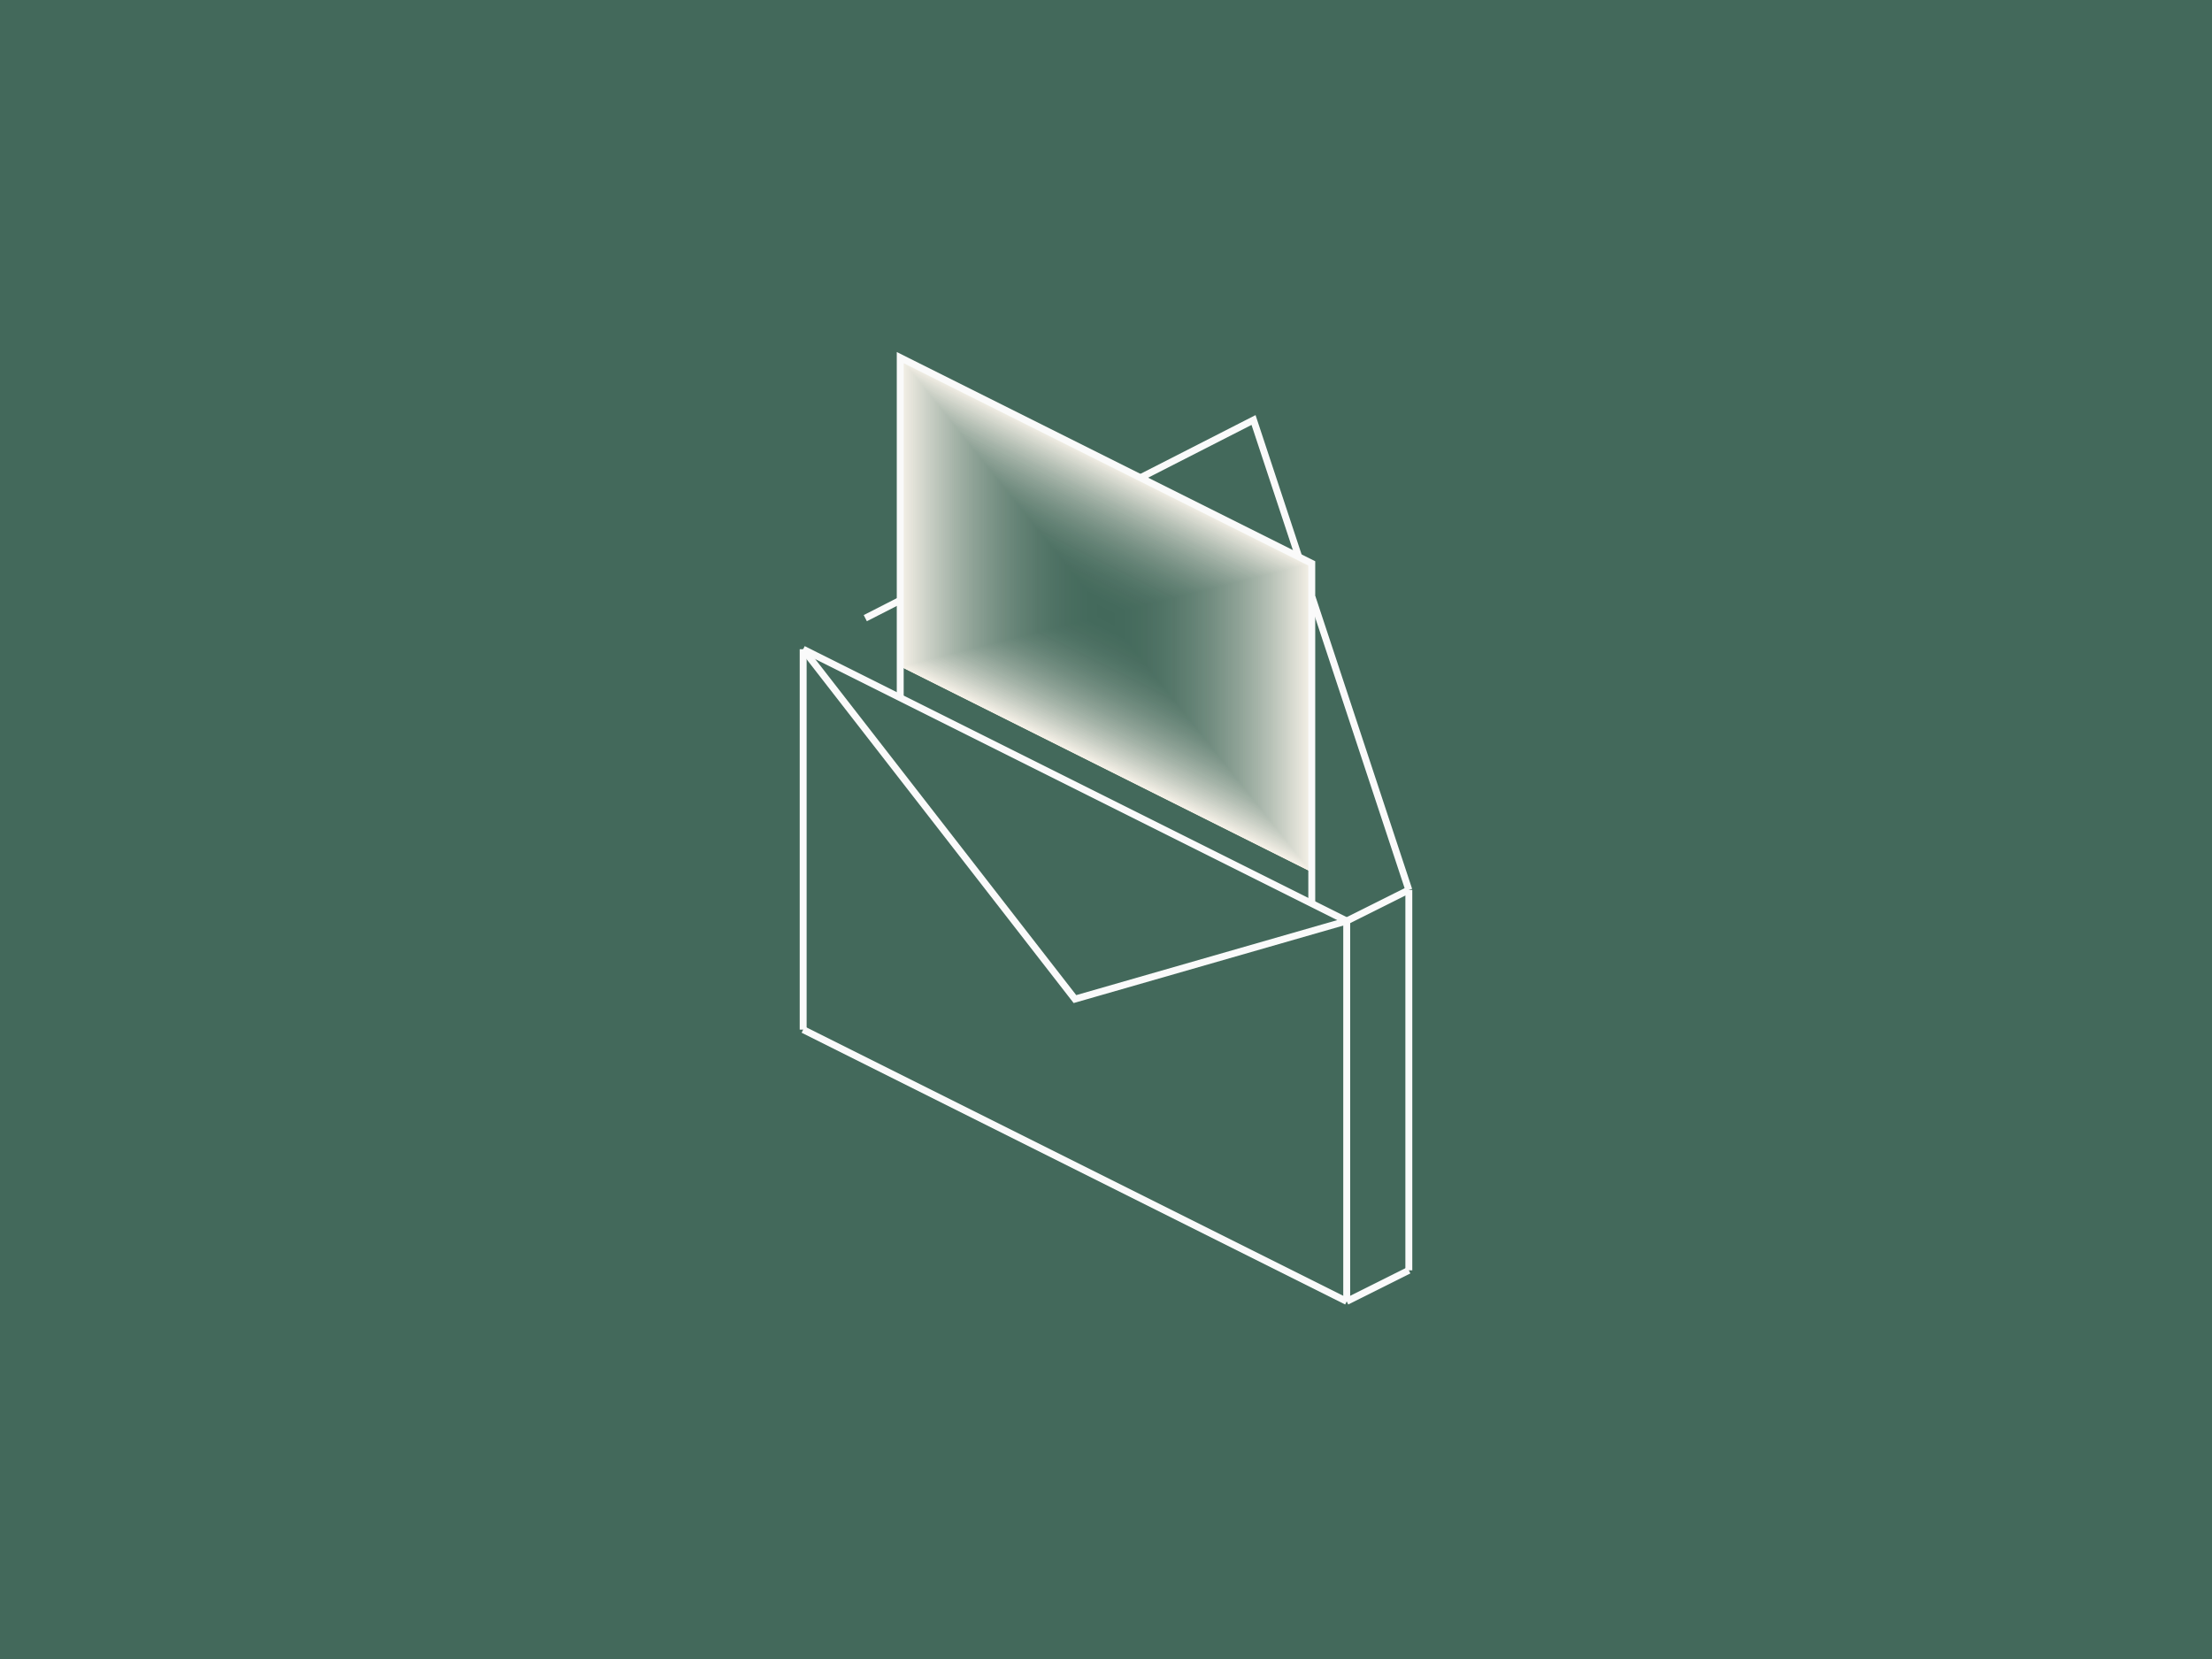
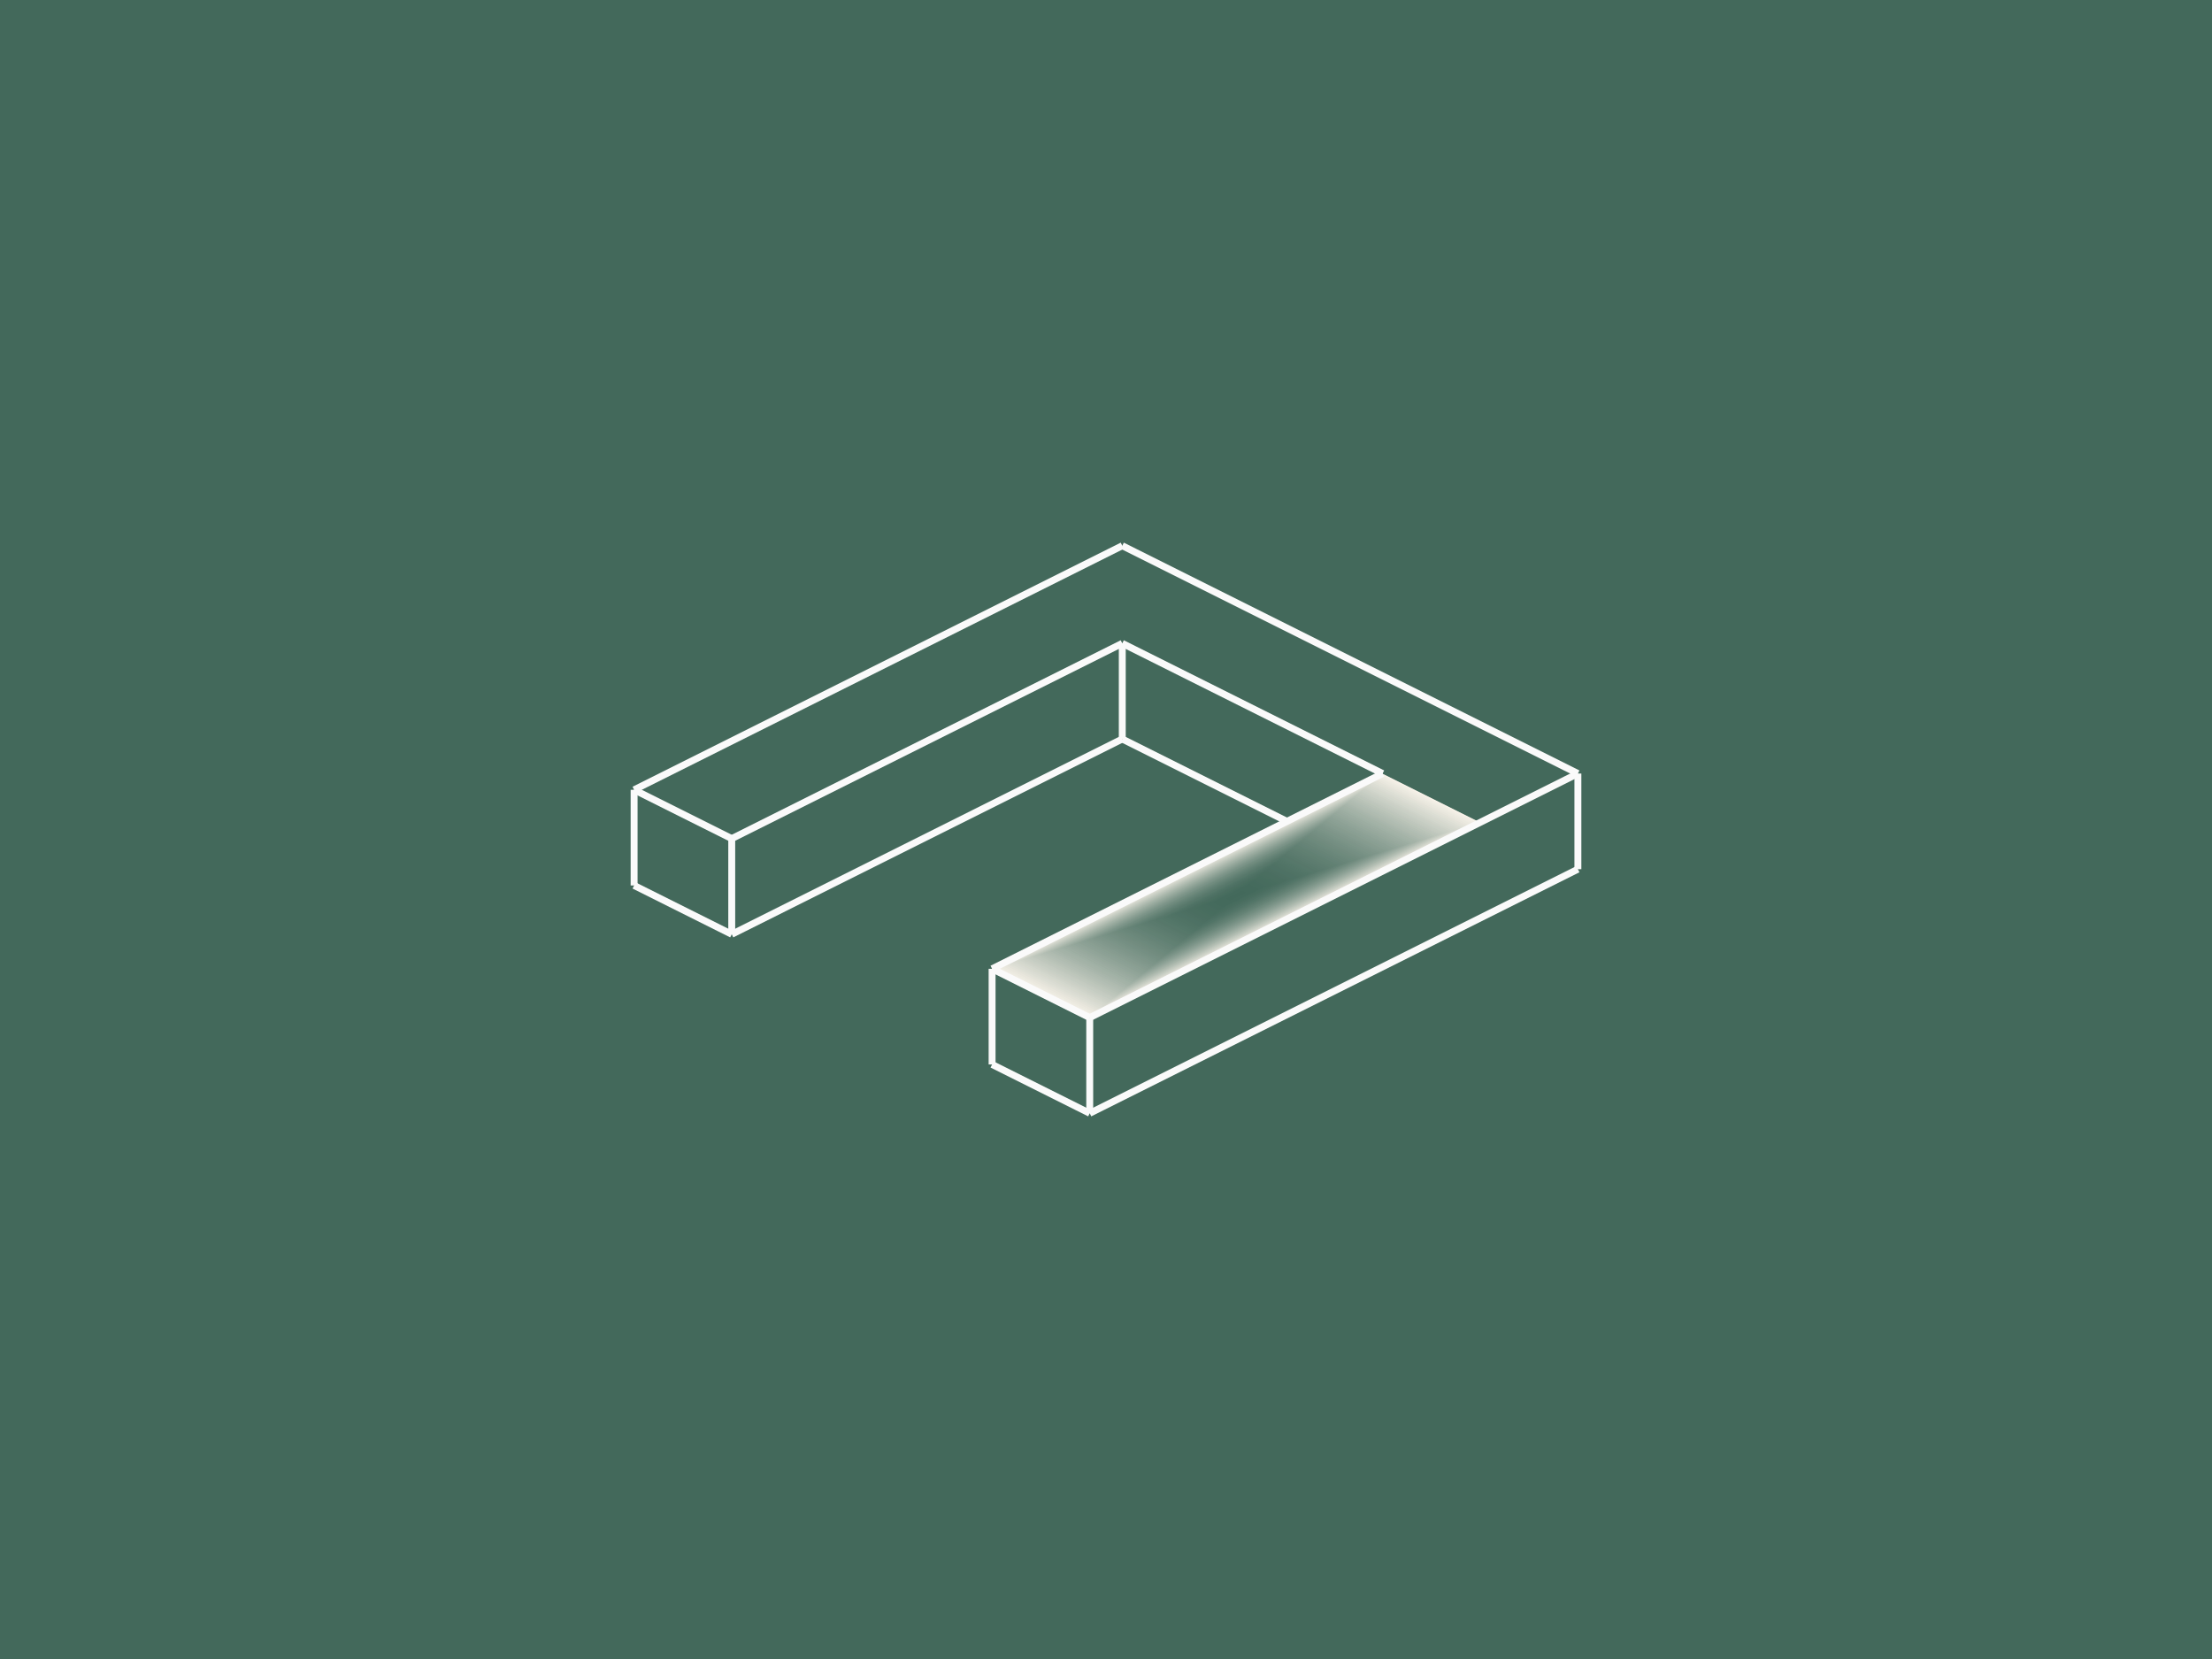
<svg xmlns="http://www.w3.org/2000/svg" width="3072" height="2304" viewBox="0 0 512 384">
  <rect width="512" height="384" fill="#43695B" />
  <svg x="64" y="0" width="384" height="384" viewBox="0 0 384 384">
    <defs>
      <mask id="iris-0" maskUnits="userSpaceOnUse" x="0" y="0" width="384" height="384" style="mask-type:luminance">
-         <path d="M144.371 154.314L239.629 201.943L239.629 130.402L144.371 82.773Z" fill="white" fill-rule="evenodd" />
-         <path d="M144.867 154.19L239.133 201.322L239.133 130.527L144.867 83.394Z" fill="rgb(250,250,250)" />
-         <path d="M145.363 154.065L238.637 200.702L238.637 130.651L145.363 84.015Z" fill="rgb(244,244,244)" />
-         <path d="M145.86 153.941L238.14 200.081L238.14 130.776L145.86 84.636Z" fill="rgb(239,239,239)" />
-         <path d="M146.356 153.816L237.644 199.46L237.644 130.901L146.356 85.256Z" fill="rgb(234,234,234)" />
-         <path d="M146.852 153.692L237.148 198.84L237.148 131.025L146.852 85.877Z" fill="rgb(229,229,229)" />
-         <path d="M147.348 153.567L236.652 198.219L236.652 131.15L147.348 86.498Z" fill="rgb(224,224,224)" />
-         <path d="M147.844 153.442L236.156 197.598L236.156 131.274L147.844 87.118Z" fill="rgb(219,219,219)" />
-         <path d="M148.34 153.318L235.66 196.978L235.66 131.399L148.34 87.739Z" fill="rgb(214,214,214)" />
-         <path d="M148.836 153.193L235.164 196.357L235.164 131.523L148.836 88.36Z" fill="rgb(209,209,209)" />
-         <path d="M149.332 153.069L234.668 195.736L234.668 131.648L149.332 88.98Z" fill="rgb(205,205,205)" />
-         <path d="M149.829 152.944L234.171 195.116L234.171 131.772L149.829 89.601Z" fill="rgb(200,200,200)" />
-         <path d="M150.325 152.82L233.675 194.495L233.675 131.897L150.325 90.222Z" fill="rgb(195,195,195)" />
-         <path d="M150.821 152.695L233.179 193.874L233.179 132.021L150.821 90.842Z" fill="rgb(191,191,191)" />
-         <path d="M151.317 152.571L232.683 193.254L232.683 132.146L151.317 91.463Z" fill="rgb(186,186,186)" />
-         <path d="M151.813 152.446L232.187 192.633L232.187 132.27L151.813 92.084Z" fill="rgb(182,182,182)" />
-         <path d="M152.309 152.322L231.691 192.012L231.691 132.395L152.309 92.704Z" fill="rgb(177,177,177)" />
-         <path d="M152.805 152.197L231.195 191.392L231.195 132.52L152.805 93.325Z" fill="rgb(173,173,173)" />
-         <path d="M153.302 152.073L230.698 190.771L230.698 132.644L153.302 93.946Z" fill="rgb(168,168,168)" />
-         <path d="M153.798 151.948L230.202 190.15L230.202 132.769L153.798 94.566Z" fill="rgb(164,164,164)" />
-         <path d="M154.294 151.823L229.706 189.53L229.706 132.893L154.294 95.187Z" fill="rgb(160,160,160)" />
-         <path d="M154.79 151.699L229.21 188.909L229.21 133.018L154.79 95.808Z" fill="rgb(156,156,156)" />
-         <path d="M155.286 151.574L228.714 188.288L228.714 133.142L155.286 96.428Z" fill="rgb(152,152,152)" />
-         <path d="M155.782 151.45L228.218 187.668L228.218 133.267L155.782 97.049Z" fill="rgb(147,147,147)" />
-         <path d="M156.278 151.325L227.722 187.047L227.722 133.391L156.278 97.67Z" fill="rgb(143,143,143)" />
-         <path d="M156.774 151.201L227.226 186.426L227.226 133.516L156.774 98.29Z" fill="rgb(139,139,139)" />
-         <path d="M157.271 151.076L226.729 185.806L226.729 133.64L157.271 98.911Z" fill="rgb(136,136,136)" />
-         <path d="M157.767 150.952L226.233 185.185L226.233 133.765L157.767 99.532Z" fill="rgb(132,132,132)" />
-         <path d="M158.263 150.827L225.737 184.564L225.737 133.89L158.263 100.152Z" fill="rgb(128,128,128)" />
-         <path d="M158.759 150.703L225.241 183.944L225.241 134.014L158.759 100.773Z" fill="rgb(124,124,124)" />
-         <path d="M159.255 150.578L224.745 183.323L224.745 134.139L159.255 101.394Z" fill="rgb(121,121,121)" />
-         <path d="M159.751 150.453L224.249 182.702L224.249 134.263L159.751 102.014Z" fill="rgb(117,117,117)" />
-         <path d="M160.247 150.329L223.753 182.082L223.753 134.388L160.247 102.635Z" fill="rgb(113,113,113)" />
-         <path d="M160.744 150.204L223.256 181.461L223.256 134.512L160.744 103.256Z" fill="rgb(110,110,110)" />
-         <path d="M161.24 150.08L222.76 180.84L222.76 134.637L161.24 103.876Z" fill="rgb(106,106,106)" />
-         <path d="M161.736 149.955L222.264 180.219L222.264 134.761L161.736 104.497Z" fill="rgb(103,103,103)" />
-         <path d="M162.232 149.831L221.768 179.599L221.768 134.886L162.232 105.118Z" fill="rgb(100,100,100)" />
-         <path d="M162.728 149.706L221.272 178.978L221.272 135.01L162.728 105.738Z" fill="rgb(96,96,96)" />
-         <path d="M163.224 149.582L220.776 178.357L220.776 135.135L163.224 106.359Z" fill="rgb(93,93,93)" />
-         <path d="M163.72 149.457L220.28 177.737L220.28 135.259L163.72 106.98Z" fill="rgb(90,90,90)" />
-         <path d="M164.216 149.333L219.784 177.116L219.784 135.384L164.216 107.6Z" fill="rgb(87,87,87)" />
-         <path d="M164.713 149.208L219.287 176.495L219.287 135.509L164.713 108.221Z" fill="rgb(84,84,84)" />
-         <path d="M165.209 149.084L218.791 175.875L218.791 135.633L165.209 108.842Z" fill="rgb(81,81,81)" />
-         <path d="M165.705 148.959L218.295 175.254L218.295 135.758L165.705 109.463Z" fill="rgb(78,78,78)" />
-         <path d="M166.201 148.834L217.799 174.633L217.799 135.882L166.201 110.083Z" fill="rgb(75,75,75)" />
-         <path d="M166.697 148.71L217.303 174.013L217.303 136.007L166.697 110.704Z" fill="rgb(72,72,72)" />
-         <path d="M167.193 148.585L216.807 173.392L216.807 136.131L167.193 111.325Z" fill="rgb(69,69,69)" />
-         <path d="M167.689 148.461L216.311 172.771L216.311 136.256L167.689 111.945Z" fill="rgb(66,66,66)" />
-         <path d="M168.186 148.336L215.814 172.151L215.814 136.38L168.186 112.566Z" fill="rgb(64,64,64)" />
-         <path d="M168.682 148.212L215.318 171.53L215.318 136.505L168.682 113.187Z" fill="rgb(61,61,61)" />
-         <path d="M169.178 148.087L214.822 170.909L214.822 136.629L169.178 113.807Z" fill="rgb(59,59,59)" />
-         <path d="M169.674 147.963L214.326 170.289L214.326 136.754L169.674 114.428Z" fill="rgb(56,56,56)" />
-         <path d="M170.17 147.838L213.83 169.668L213.83 136.879L170.17 115.049Z" fill="rgb(54,54,54)" />
-         <path d="M170.666 147.714L213.334 169.047L213.334 137.003L170.666 115.669Z" fill="rgb(51,51,51)" />
-         <path d="M171.162 147.589L212.838 168.427L212.838 137.128L171.162 116.29Z" fill="rgb(49,49,49)" />
-         <path d="M171.658 147.464L212.342 167.806L212.342 137.252L171.658 116.911Z" fill="rgb(47,47,47)" />
-         <path d="M172.155 147.34L211.845 167.185L211.845 137.377L172.155 117.531Z" fill="rgb(44,44,44)" />
-         <path d="M172.651 147.215L211.349 166.565L211.349 137.501L172.651 118.152Z" fill="rgb(42,42,42)" />
-         <path d="M173.147 147.091L210.853 165.944L210.853 137.626L173.147 118.773Z" fill="rgb(40,40,40)" />
-         <path d="M173.643 146.966L210.357 165.323L210.357 137.75L173.643 119.393Z" fill="rgb(38,38,38)" />
-         <path d="M174.139 146.842L209.861 164.703L209.861 137.875L174.139 120.014Z" fill="rgb(36,36,36)" />
-         <path d="M174.635 146.717L209.365 164.082L209.365 137.999L174.635 120.635Z" fill="rgb(34,34,34)" />
-         <path d="M175.131 146.593L208.869 163.461L208.869 138.124L175.131 121.255Z" fill="rgb(32,32,32)" />
-         <path d="M175.628 146.468L208.372 162.841L208.372 138.248L175.628 121.876Z" fill="rgb(30,30,30)" />
-         <path d="M176.124 146.344L207.876 162.22L207.876 138.373L176.124 122.497Z" fill="rgb(28,28,28)" />
-         <path d="M176.62 146.219L207.38 161.599L207.38 138.498L176.62 123.117Z" fill="rgb(27,27,27)" />
-         <path d="M177.116 146.095L206.884 160.979L206.884 138.622L177.116 123.738Z" fill="rgb(25,25,25)" />
-         <path d="M177.612 145.97L206.388 160.358L206.388 138.747L177.612 124.359Z" fill="rgb(23,23,23)" />
-         <path d="M178.108 145.845L205.892 159.737L205.892 138.871L178.108 124.979Z" fill="rgb(22,22,22)" />
-         <path d="M178.604 145.721L205.396 159.117L205.396 138.996L178.604 125.6Z" fill="rgb(20,20,20)" />
-         <path d="M179.101 145.596L204.899 158.496L204.899 139.12L179.101 126.221Z" fill="rgb(19,19,19)" />
-         <path d="M179.597 145.472L204.403 157.875L204.403 139.245L179.597 126.841Z" fill="rgb(17,17,17)" />
-         <path d="M180.093 145.347L203.907 157.255L203.907 139.369L180.093 127.462Z" fill="rgb(16,16,16)" />
-         <path d="M180.589 145.223L203.411 156.634L203.411 139.494L180.589 128.083Z" fill="rgb(15,15,15)" />
-         <path d="M181.085 145.098L202.915 156.013L202.915 139.618L181.085 128.703Z" fill="rgb(13,13,13)" />
-         <path d="M181.581 144.974L202.419 155.392L202.419 139.743L181.581 129.324Z" fill="rgb(12,12,12)" />
-         <path d="M182.077 144.849L201.923 154.772L201.923 139.867L182.077 129.945Z" fill="rgb(11,11,11)" />
-         <path d="M182.573 144.725L201.427 154.151L201.427 139.992L182.573 130.565Z" fill="rgb(10,10,10)" />
-         <path d="M183.07 144.6L200.93 153.53L200.93 140.117L183.07 131.186Z" fill="rgb(9,9,9)" />
-         <path d="M183.566 144.476L200.434 152.91L200.434 140.241L183.566 131.807Z" fill="rgb(8,8,8)" />
-         <path d="M184.062 144.351L199.938 152.289L199.938 140.366L184.062 132.428Z" fill="rgb(7,7,7)" />
-         <path d="M184.558 144.226L199.442 151.668L199.442 140.49L184.558 133.048Z" fill="rgb(6,6,6)" />
-         <path d="M185.054 144.102L198.946 151.048L198.946 140.615L185.054 133.669Z" fill="rgb(5,5,5)" />
-         <path d="M185.55 143.977L198.45 150.427L198.45 140.739L185.55 134.29Z" fill="rgb(5,5,5)" />
-         <path d="M186.046 143.853L197.954 149.806L197.954 140.864L186.046 134.91Z" fill="rgb(4,4,4)" />
-         <path d="M186.543 143.728L197.457 149.186L197.457 140.988L186.543 135.531Z" fill="rgb(3,3,3)" />
-         <path d="M187.039 143.604L196.961 148.565L196.961 141.113L187.039 136.152Z" fill="rgb(3,3,3)" />
-         <path d="M187.535 143.479L196.465 147.944L196.465 141.237L187.535 136.772Z" fill="rgb(2,2,2)" />
-         <path d="M188.031 143.355L195.969 147.324L195.969 141.362L188.031 137.393Z" fill="rgb(2,2,2)" />
-         <path d="M188.527 143.23L195.473 146.703L195.473 141.487L188.527 138.014Z" fill="rgb(1,1,1)" />
-         <path d="M189.023 143.106L194.977 146.082L194.977 141.611L189.023 138.634Z" fill="rgb(1,1,1)" />
-         <path d="M189.519 142.981L194.481 145.462L194.481 141.736L189.519 139.255Z" fill="rgb(1,1,1)" />
-         <path d="M190.015 142.856L193.985 144.841L193.985 141.86L190.015 139.876Z" fill="rgb(0,0,0)" />
-         <path d="M190.512 142.732L193.488 144.22L193.488 141.985L190.512 140.496Z" fill="rgb(0,0,0)" />
-         <path d="M191.008 142.607L192.992 143.6L192.992 142.109L191.008 141.117Z" fill="rgb(0,0,0)" />
-         <path d="M191.504 142.483L192.496 142.979L192.496 142.234L191.504 141.738Z" fill="rgb(0,0,0)" />
-         <path d="M192 142.358L192 142.358L192 142.358L192 142.358Z" fill="rgb(0,0,0)" />
+         <path d="M256.029 179.046L278.628 190.345L188.234 235.542L165.635 224.243Z" fill="white" fill-rule="evenodd" />
+         <path d="M255.676 179.34L278.039 190.522L188.587 235.248L166.223 224.066Z" fill="rgb(250,250,250)" />
+         <path d="M255.323 179.634L277.451 190.698L188.94 234.954L166.812 223.89Z" fill="rgb(244,244,244)" />
+         <path d="M254.97 179.929L276.862 190.875L189.293 234.659L167.4 223.713Z" fill="rgb(239,239,239)" />
+         <path d="M254.617 180.223L276.274 191.051L189.646 234.365L167.989 223.537Z" fill="rgb(234,234,234)" />
+         <path d="M254.264 180.517L275.685 191.228L189.999 234.071L168.578 223.36Z" fill="rgb(229,229,229)" />
+         <path d="M253.911 180.811L275.097 191.404L190.352 233.777L169.166 223.184Z" fill="rgb(224,224,224)" />
+         <path d="M253.558 181.106L274.508 191.581L190.705 233.482L169.755 223.007Z" fill="rgb(219,219,219)" />
+         <path d="M253.205 181.4L273.92 191.757L191.058 233.188L170.343 222.831Z" fill="rgb(214,214,214)" />
+         <path d="M252.851 181.694L273.331 191.934L191.411 232.894L170.932 222.654Z" fill="rgb(209,209,209)" />
+         <path d="M252.498 181.988L272.743 192.111L191.765 232.6L171.52 222.477Z" fill="rgb(205,205,205)" />
+         <path d="M252.145 182.283L272.154 192.287L192.118 232.305L172.109 222.301Z" fill="rgb(200,200,200)" />
+         <path d="M251.792 182.577L271.566 192.464L192.471 232.011L172.697 222.124Z" fill="rgb(195,195,195)" />
+         <path d="M251.439 182.871L270.977 192.64L192.824 231.717L173.286 221.948Z" fill="rgb(191,191,191)" />
+         <path d="M251.086 183.165L270.389 192.817L193.177 231.423L173.874 221.771Z" fill="rgb(186,186,186)" />
+         <path d="M250.733 183.46L269.8 192.993L193.53 231.128L174.463 221.595Z" fill="rgb(182,182,182)" />
+         <path d="M250.38 183.754L269.212 193.17L193.883 230.834L175.051 221.418Z" fill="rgb(177,177,177)" />
+         <path d="M250.027 184.048L268.623 193.346L194.236 230.54L175.64 221.242Z" fill="rgb(173,173,173)" />
+         <path d="M249.673 184.342L268.035 193.523L194.589 230.246L176.228 221.065Z" fill="rgb(168,168,168)" />
+         <path d="M249.32 184.637L267.446 193.7L194.943 229.951L176.817 220.888Z" fill="rgb(164,164,164)" />
+         <path d="M248.967 184.931L266.858 193.876L195.296 229.657L177.405 220.712Z" fill="rgb(160,160,160)" />
+         <path d="M248.614 185.225L266.269 194.053L195.649 229.363L177.994 220.535Z" fill="rgb(156,156,156)" />
+         <path d="M248.261 185.519L265.681 194.229L196.002 229.069L178.582 220.359Z" fill="rgb(152,152,152)" />
+         <path d="M247.908 185.814L265.092 194.406L196.355 228.774L179.171 220.182Z" fill="rgb(147,147,147)" />
+         <path d="M247.555 186.108L264.504 194.582L196.708 228.48L179.759 220.006Z" fill="rgb(143,143,143)" />
+         <path d="M247.202 186.402L263.915 194.759L197.061 228.186L180.348 219.829Z" fill="rgb(139,139,139)" />
+         <path d="M246.849 186.696L263.327 194.935L197.414 227.892L180.936 219.653Z" fill="rgb(136,136,136)" />
+         <path d="M246.496 186.991L262.738 195.112L197.767 227.597L181.525 219.476Z" fill="rgb(132,132,132)" />
+         <path d="M246.142 187.285L262.15 195.289L198.12 227.303L182.113 219.3Z" fill="rgb(128,128,128)" />
+         <path d="M245.789 187.579L261.561 195.465L198.474 227.009L182.702 219.123Z" fill="rgb(124,124,124)" />
+         <path d="M245.436 187.873L260.973 195.642L198.827 226.715L183.29 218.946Z" fill="rgb(121,121,121)" />
+         <path d="M245.083 188.168L260.384 195.818L199.18 226.42L183.879 218.77Z" fill="rgb(117,117,117)" />
+         <path d="M244.73 188.462L259.796 195.995L199.533 226.126L184.467 218.593Z" fill="rgb(113,113,113)" />
+         <path d="M244.377 188.756L259.207 196.171L199.886 225.832L185.056 218.417Z" fill="rgb(110,110,110)" />
+         <path d="M244.024 189.05L258.619 196.348L200.239 225.538L185.644 218.24Z" fill="rgb(106,106,106)" />
+         <path d="M243.671 189.345L258.03 196.524L200.592 225.243L186.233 218.064Z" fill="rgb(103,103,103)" />
+         <path d="M243.318 189.639L257.442 196.701L200.945 224.949L186.821 217.887Z" fill="rgb(100,100,100)" />
+         <path d="M242.965 189.933L256.853 196.877L201.298 224.655L187.41 217.711Z" fill="rgb(96,96,96)" />
+         <path d="M242.611 190.227L256.265 197.054L201.651 224.361L187.998 217.534Z" fill="rgb(93,93,93)" />
+         <path d="M242.258 190.522L255.676 197.231L202.005 224.066L188.587 217.357Z" fill="rgb(90,90,90)" />
+         <path d="M241.905 190.816L255.088 197.407L202.358 223.772L189.175 217.181Z" fill="rgb(87,87,87)" />
+         <path d="M241.552 191.11L254.499 197.584L202.711 223.478L189.764 217.004Z" fill="rgb(84,84,84)" />
+         <path d="M241.199 191.404L253.911 197.76L203.064 223.184L190.352 216.828Z" fill="rgb(81,81,81)" />
+         <path d="M240.846 191.699L253.322 197.937L203.417 222.889L190.941 216.651Z" fill="rgb(78,78,78)" />
+         <path d="M240.493 191.993L252.734 198.113L203.77 222.595L191.529 216.475Z" fill="rgb(75,75,75)" />
+         <path d="M240.14 192.287L252.145 198.29L204.123 222.301L192.118 216.298Z" fill="rgb(72,72,72)" />
+         <path d="M239.787 192.581L251.557 198.466L204.476 222.007L192.706 216.122Z" fill="rgb(69,69,69)" />
+         <path d="M239.433 192.876L250.968 198.643L204.829 221.712L193.295 215.945Z" fill="rgb(66,66,66)" />
+         <path d="M239.08 193.17L250.38 198.82L205.183 221.418L193.883 215.768Z" fill="rgb(64,64,64)" />
+         <path d="M238.727 193.464L249.791 198.996L205.536 221.124L194.472 215.592Z" fill="rgb(61,61,61)" />
+         <path d="M238.374 193.758L249.203 199.173L205.889 220.83L195.06 215.415Z" fill="rgb(59,59,59)" />
+         <path d="M238.021 194.053L248.614 199.349L206.242 220.535L195.649 215.239Z" fill="rgb(56,56,56)" />
+         <path d="M237.668 194.347L248.026 199.526L206.595 220.241L196.237 215.062Z" fill="rgb(54,54,54)" />
+         <path d="M237.315 194.641L247.437 199.702L206.948 219.947L196.826 214.886Z" fill="rgb(51,51,51)" />
+         <path d="M236.962 194.935L246.849 199.879L207.301 219.653L197.414 214.709Z" fill="rgb(49,49,49)" />
+         <path d="M236.609 195.23L246.26 200.055L207.654 219.358L198.003 214.533Z" fill="rgb(47,47,47)" />
+         <path d="M236.256 195.524L245.672 200.232L208.007 219.064L198.591 214.356Z" fill="rgb(44,44,44)" />
+         <path d="M235.902 195.818L245.083 200.409L208.36 218.77L199.18 214.18Z" fill="rgb(42,42,42)" />
+         <path d="M235.549 196.112L244.495 200.585L208.714 218.476L199.768 214.003Z" fill="rgb(40,40,40)" />
+         <path d="M235.196 196.407L243.906 200.762L209.067 218.181L200.357 213.826Z" fill="rgb(38,38,38)" />
+         <path d="M234.843 196.701L243.318 200.938L209.42 217.887L200.945 213.65Z" fill="rgb(36,36,36)" />
+         <path d="M234.49 196.995L242.729 201.115L209.773 217.593L201.534 213.473Z" fill="rgb(34,34,34)" />
+         <path d="M234.137 197.289L242.141 201.291L210.126 217.299L202.122 213.297Z" fill="rgb(32,32,32)" />
+         <path d="M233.784 197.584L241.552 201.468L210.479 217.004L202.711 213.12Z" fill="rgb(30,30,30)" />
+         <path d="M233.431 197.878L240.964 201.644L210.832 216.71L203.299 212.944Z" fill="rgb(28,28,28)" />
+         <path d="M233.078 198.172L240.375 201.821L211.185 216.416L203.888 212.767Z" fill="rgb(27,27,27)" />
+         <path d="M232.725 198.466L239.787 201.997L211.538 216.122L204.476 212.591Z" fill="rgb(25,25,25)" />
+         <path d="M232.371 198.761L239.198 202.174L211.891 215.827L205.065 212.414Z" fill="rgb(23,23,23)" />
+         <path d="M232.018 199.055L238.61 202.351L212.245 215.533L205.653 212.237Z" fill="rgb(22,22,22)" />
+         <path d="M231.665 199.349L238.021 202.527L212.598 215.239L206.242 212.061Z" fill="rgb(20,20,20)" />
+         <path d="M231.312 199.643L237.433 202.704L212.951 214.945L206.83 211.884Z" fill="rgb(19,19,19)" />
+         <path d="M230.959 199.938L236.844 202.88L213.304 214.65L207.419 211.708Z" fill="rgb(17,17,17)" />
+         <path d="M230.606 200.232L236.256 203.057L213.657 214.356L208.007 211.531Z" fill="rgb(16,16,16)" />
+         <path d="M230.253 200.526L235.667 203.233L214.01 214.062L208.596 211.355Z" fill="rgb(15,15,15)" />
+         <path d="M229.9 200.82L235.079 203.41L214.363 213.768L209.184 211.178Z" fill="rgb(13,13,13)" />
+         <path d="M229.547 201.115L234.49 203.586L214.716 213.473L209.773 211.002Z" fill="rgb(12,12,12)" />
+         <path d="M229.194 201.409L233.902 203.763L215.069 213.179L210.361 210.825Z" fill="rgb(11,11,11)" />
+         <path d="M228.84 201.703L233.313 203.94L215.422 212.885L210.95 210.648Z" fill="rgb(10,10,10)" />
+         <path d="M228.487 201.997L232.725 204.116L215.776 212.591L211.538 210.472Z" fill="rgb(9,9,9)" />
+         <path d="M228.134 202.292L232.136 204.293L216.129 212.296L212.127 210.295Z" fill="rgb(8,8,8)" />
+         <path d="M227.781 202.586L231.548 204.469L216.482 212.002L212.715 210.119Z" fill="rgb(7,7,7)" />
+         <path d="M227.428 202.88L230.959 204.646L216.835 211.708L213.304 209.942Z" fill="rgb(6,6,6)" />
+         <path d="M227.075 203.174L230.371 204.822L217.188 211.414L213.892 209.766Z" fill="rgb(5,5,5)" />
+         <path d="M226.722 203.469L229.782 204.999L217.541 211.119L214.481 209.589Z" fill="rgb(5,5,5)" />
+         <path d="M226.369 203.763L229.194 205.175L217.894 210.825L215.069 209.413Z" fill="rgb(4,4,4)" />
+         <path d="M226.016 204.057L228.605 205.352L218.247 210.531L215.658 209.236Z" fill="rgb(3,3,3)" />
+         <path d="M225.662 204.351L228.017 205.529L218.6 210.237L216.246 209.06Z" fill="rgb(3,3,3)" />
+         <path d="M225.309 204.646L227.428 205.705L218.954 209.942L216.835 208.883Z" fill="rgb(2,2,2)" />
+         <path d="M224.956 204.94L226.839 205.882L219.307 209.648L217.423 208.706Z" fill="rgb(2,2,2)" />
+         <path d="M224.603 205.234L226.251 206.058L219.66 209.354L218.012 208.53Z" fill="rgb(1,1,1)" />
+         <path d="M224.25 205.529L225.662 206.235L220.013 209.06L218.6 208.353Z" fill="rgb(1,1,1)" />
+         <path d="M223.897 205.823L225.074 206.411L220.366 208.765L219.189 208.177Z" fill="rgb(1,1,1)" />
+         <path d="M223.544 206.117L224.485 206.588L220.719 208.471L219.777 208Z" fill="rgb(0,0,0)" />
+         <path d="M223.191 206.411L223.897 206.764L221.072 208.177L220.366 207.824Z" fill="rgb(0,0,0)" />
+         <path d="M222.838 206.706L223.308 206.941L221.425 207.883L220.954 207.647Z" fill="rgb(0,0,0)" />
+         <path d="M222.485 207L222.72 207.117L221.778 207.588L221.543 207.471Z" fill="rgb(0,0,0)" />
+         <path d="M222.131 207.294L222.131 207.294L222.131 207.294L222.131 207.294Z" fill="rgb(0,0,0)" />
      </mask>
    </defs>
-     <path d="M144.371 154.314L239.629 201.943L239.629 130.402L144.371 82.773Z" fill="#F6F1E8" fill-rule="evenodd" mask="url(#iris-0)" />
+     <path d="M256.029 179.046L278.628 190.345L188.234 235.542L165.635 224.243Z" fill="#F6F1E8" fill-rule="evenodd" mask="url(#iris-0)" />
    <g fill="none" stroke="#FAFAFA" stroke-linejoin="miter" stroke-linecap="butt">
      <g opacity="0.35" />
      <g>
-         <path d="M121.905 238.32L247.717 301.227" stroke-width="1.6" />
-         <path d="M247.717 301.227L247.717 213.176" stroke-width="1.6" />
-         <path d="M247.717 213.176L121.905 150.27" stroke-width="1.6" />
-         <path d="M121.905 150.27L121.905 238.32" stroke-width="1.6" />
-         <path d="M262.095 205.987L262.095 294.037" stroke-width="1.6" />
-         <path d="M247.717 301.227L262.095 294.037" stroke-width="1.6" />
-         <path d="M262.095 205.987L247.717 213.176" stroke-width="1.6" />
-         <path d="M136.283 143.081L144.259 139.01" stroke-width="1.6" />
-         <path d="M200.093 110.515L226.149 97.218L236.688 129.108" stroke-width="1.6" />
-         <path d="M239.699 138.22L262.095 205.987" stroke-width="1.6" />
-         <path d="M121.905 150.27L184.811 231.252L247.717 213.176" stroke-width="1.6" />
-         <path d="M239.629 208.843L239.629 130.402L144.371 82.773L144.371 161.215" stroke-width="1.6" />
+         <path d="M82.773 182.812L195.766 126.316" stroke-width="1.6" />
+         <path d="M195.766 126.316L301.227 179.046" stroke-width="1.6" />
+         <path d="M301.227 179.046L188.234 235.542" stroke-width="1.6" />
+         <path d="M188.234 235.542L165.635 224.243" stroke-width="1.6" />
+         <path d="M165.635 224.243L256.029 179.046" stroke-width="1.6" />
+         <path d="M256.029 179.046L195.766 148.914" stroke-width="1.6" />
+         <path d="M195.766 148.914L105.372 194.112" stroke-width="1.6" />
+         <path d="M105.372 194.112L82.773 182.812" stroke-width="1.6" />
+         <path d="M105.372 216.254L195.766 171.056" stroke-width="1.6" />
+         <path d="M195.766 171.056L233.631 189.988" stroke-width="1.6" />
+         <path d="M165.635 246.385L188.234 257.684" stroke-width="1.6" />
+         <path d="M188.234 257.684L301.227 201.188" stroke-width="1.6" />
+         <path d="M82.773 204.954L105.372 216.254" stroke-width="1.6" />
+         <path d="M82.773 182.812L82.773 204.954" stroke-width="1.6" />
+         <path d="M301.227 201.188L301.227 179.046" stroke-width="1.6" />
+         <path d="M188.234 257.684L188.234 235.542" stroke-width="1.6" />
+         <path d="M165.635 246.385L165.635 224.243" stroke-width="1.6" />
+         <path d="M195.766 171.056L195.766 148.914" stroke-width="1.6" />
+         <path d="M105.372 216.254L105.372 194.112" stroke-width="1.6" />
      </g>
      <g />
    </g>
  </svg>
</svg>
